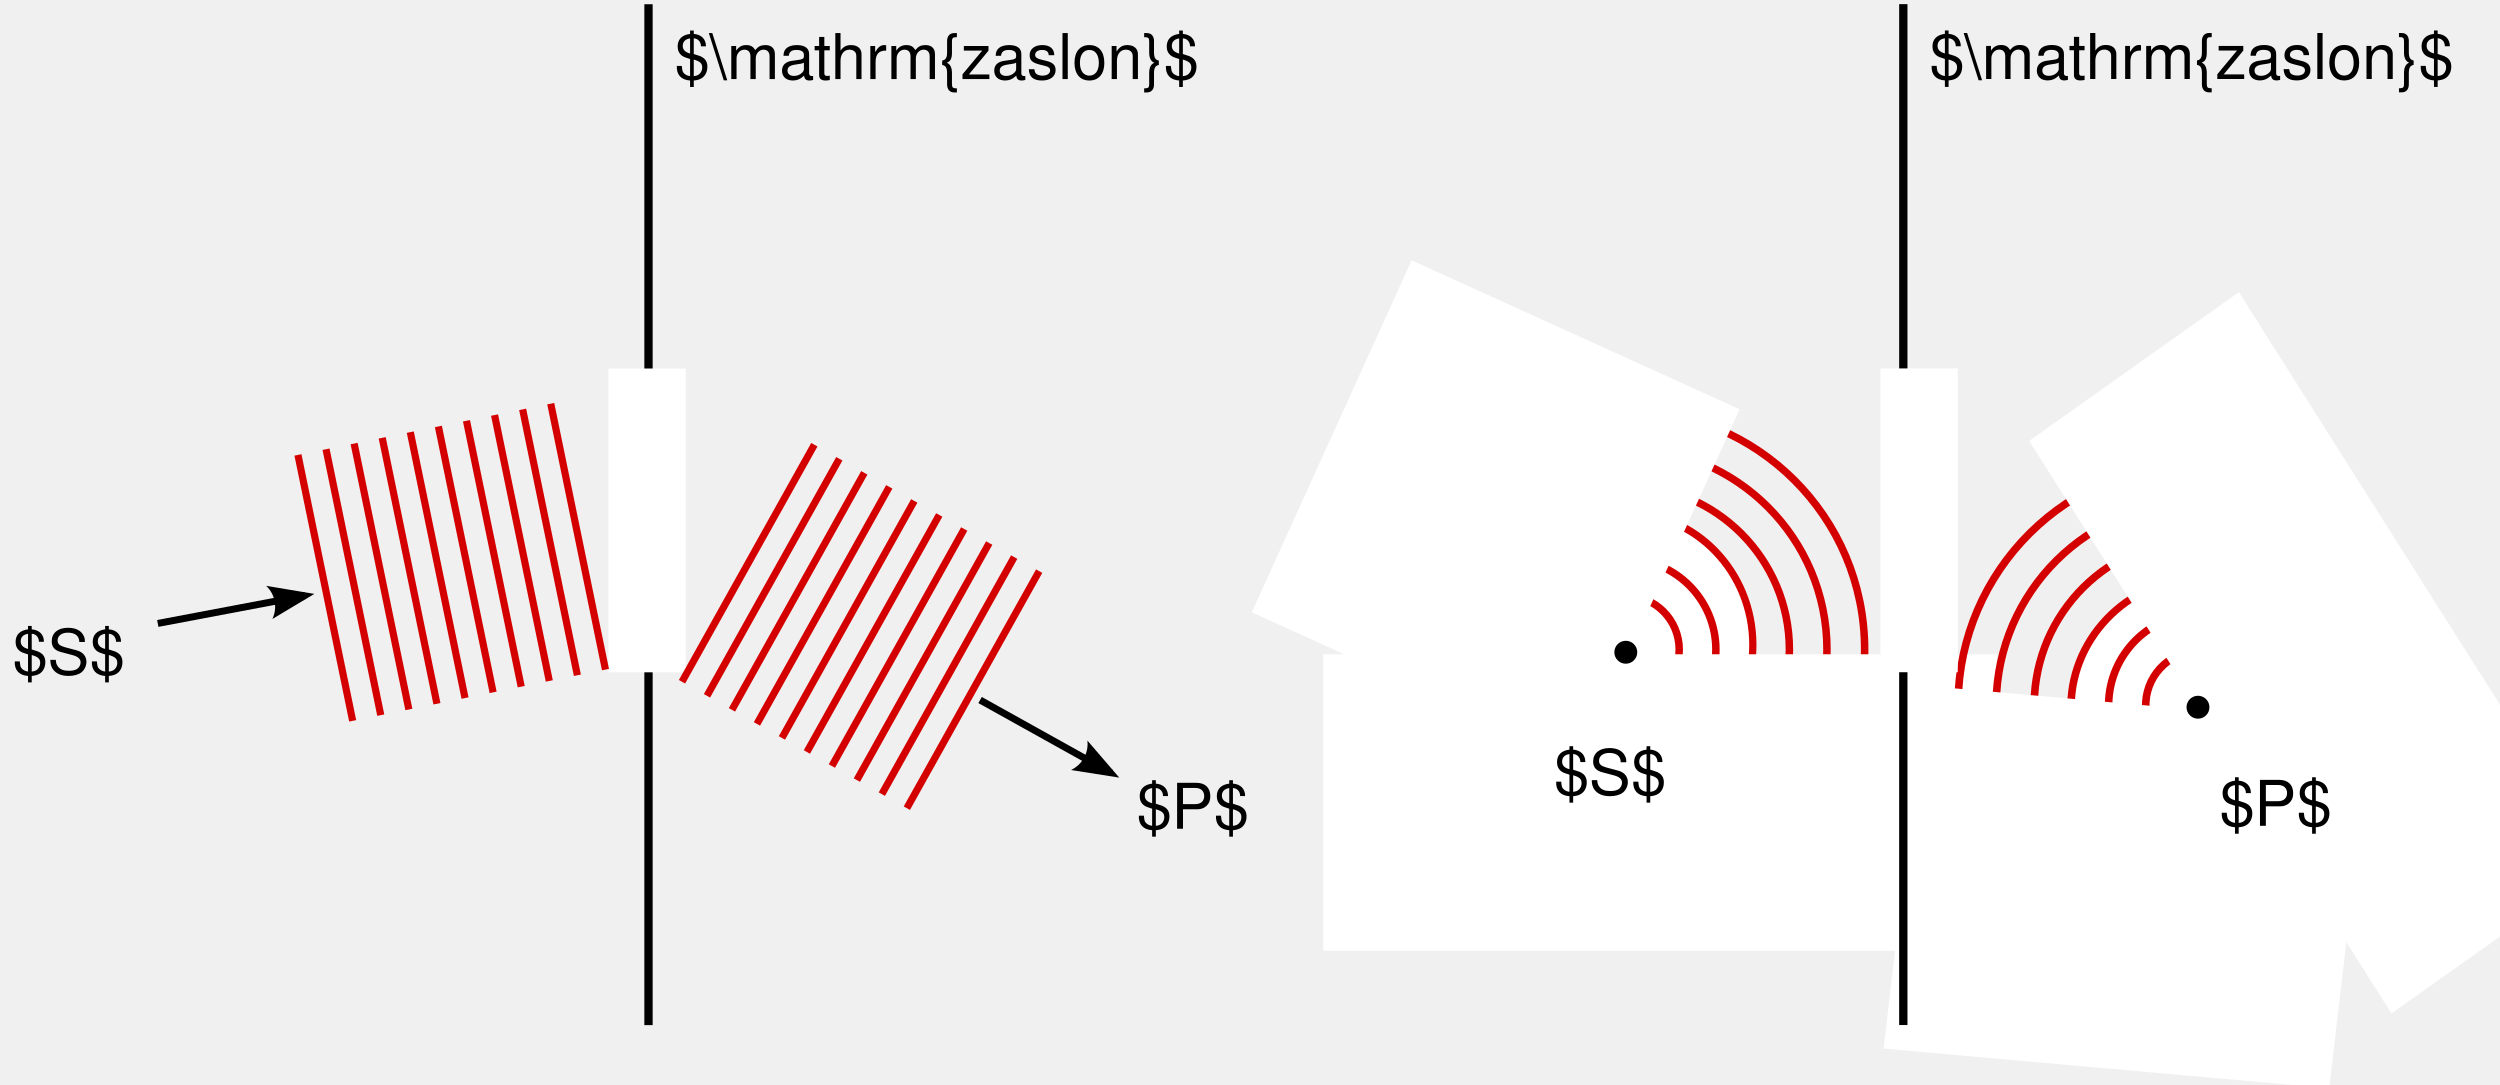
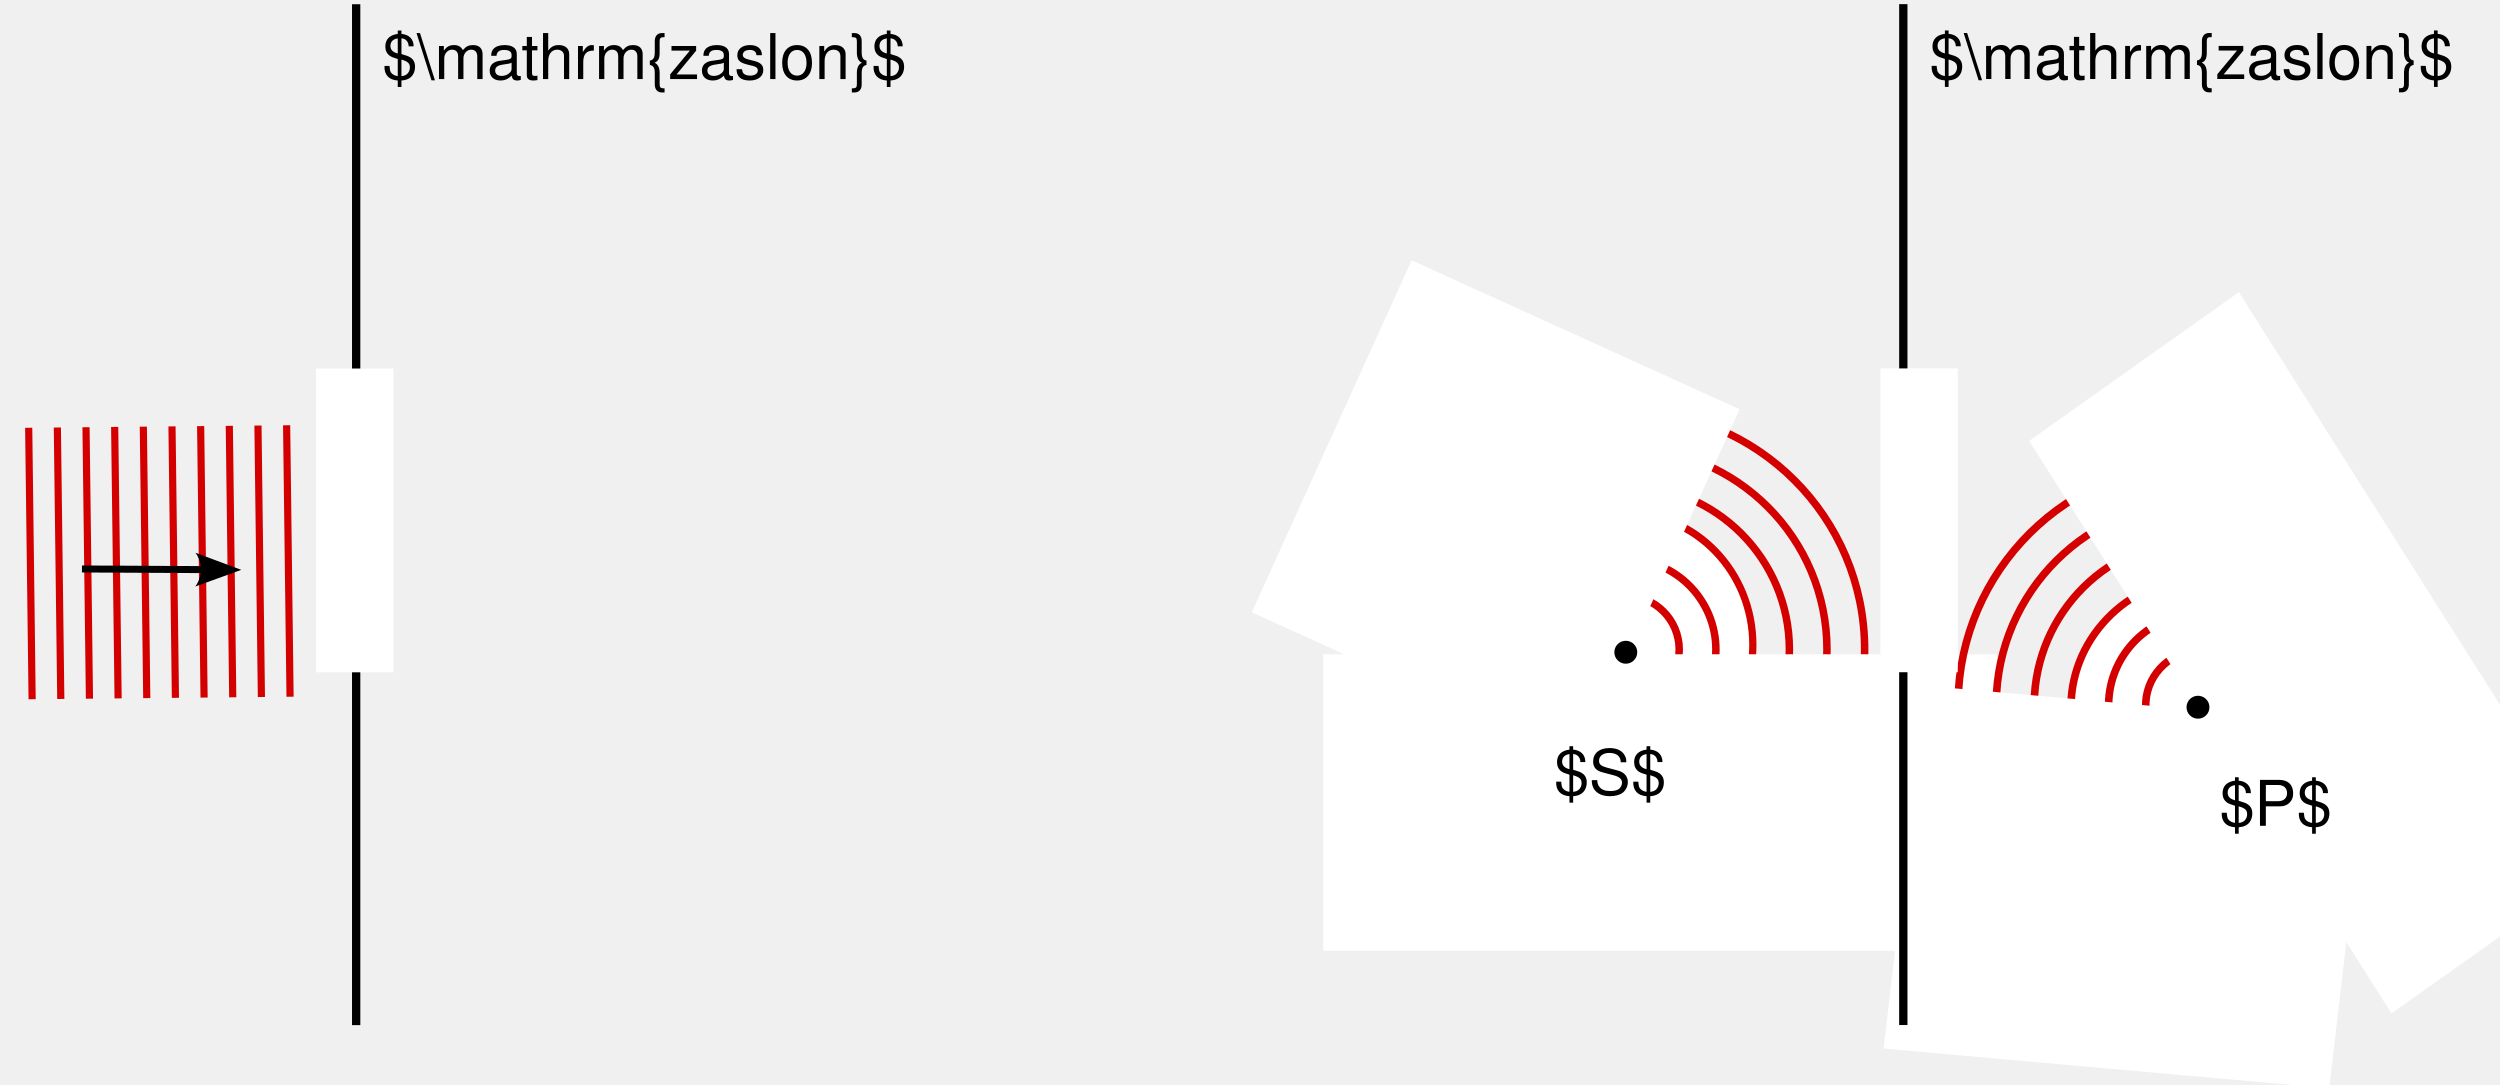
<svg xmlns="http://www.w3.org/2000/svg" id="svg4570" version="1.1" width="872.3" height="378.502" xml:space="preserve">
  <defs id="defs4574">
    <marker orient="auto" refY="0" refX="0" id="Arrow1Mstart" style="overflow:visible">
      <path id="path5368" d="M 0,0 5,-5 -12.5,0 5,5 0,0 z" style="fill-rule:evenodd;stroke:#000000;stroke-width:1pt" transform="matrix(0.4,0,0,0.4,4,0)" />
    </marker>
    <marker orient="auto" refY="0" refX="0" id="Arrow2Mstart" style="overflow:visible">
      <path id="path5386" style="fill-rule:evenodd;stroke-width:0.625;stroke-linejoin:round" d="M 8.719,4.034 -2.207,0.016 8.719,-4.002 c -1.745,2.372 -1.735,5.617 -6e-7,8.035 z" transform="scale(0.6,0.6)" />
    </marker>
    <marker style="overflow:visible" id="Arrow1Sstart" refX="0" refY="0" orient="auto">
      <path transform="matrix(0.2,0,0,0.2,1.2,0)" style="fill-rule:evenodd;stroke:#000000;stroke-width:1pt" d="M 0,0 5,-5 -12.5,0 5,5 0,0 z" id="path4118" />
    </marker>
    <marker style="overflow:visible" id="Arrow1Mend" refX="0" refY="0" orient="auto">
      <path transform="matrix(-0.4,0,0,-0.4,-4,0)" style="fill-rule:evenodd;stroke:#000000;stroke-width:1pt" d="M 0,0 5,-5 -12.5,0 5,5 0,0 z" id="path4115" />
    </marker>
    <marker style="overflow:visible" id="Arrow1Menda" refX="0" refY="0" orient="auto">
      <path transform="matrix(-0.4,0,0,-0.4,-4,0)" style="fill:#800000;fill-rule:evenodd;stroke:#800000;stroke-width:1pt" d="M 0,0 5,-5 -12.5,0 5,5 0,0 z" id="path5472" />
    </marker>
    <marker style="overflow:visible" id="Arrow1Menda-1" refX="0" refY="0" orient="auto">
      <path transform="matrix(-0.4,0,0,-0.4,-4,0)" style="fill:#800000;fill-rule:evenodd;stroke:#800000;stroke-width:1pt" d="M 0,0 5,-5 -12.5,0 5,5 0,0 z" id="path5472-6" />
    </marker>
    <marker style="overflow:visible" id="Arrow1Menda-6" refX="0" refY="0" orient="auto">
      <path transform="matrix(-0.4,0,0,-0.4,-4,0)" style="fill:#800000;fill-rule:evenodd;stroke:#800000;stroke-width:1pt" d="M 0,0 5,-5 -12.5,0 5,5 0,0 z" id="path5472-5" />
    </marker>
    <marker style="overflow:visible" id="marker3227" refX="0" refY="0" orient="auto">
      <path transform="matrix(-0.4,0,0,-0.4,-4,0)" style="fill:#800000;fill-rule:evenodd;stroke:#800000;stroke-width:1pt" d="M 0,0 5,-5 -12.5,0 5,5 0,0 z" id="path3229" />
    </marker>
    <marker style="overflow:visible" id="Arrow1Menda-8" refX="0" refY="0" orient="auto">
      <path transform="matrix(-0.4,0,0,-0.4,-4,0)" style="fill:#800000;fill-rule:evenodd;stroke:#800000;stroke-width:1pt" d="M 0,0 5,-5 -12.5,0 5,5 0,0 z" id="path5472-8" />
    </marker>
    <marker style="overflow:visible" id="marker3262" refX="0" refY="0" orient="auto">
      <path transform="matrix(-0.4,0,0,-0.4,-4,0)" style="fill:#800000;fill-rule:evenodd;stroke:#800000;stroke-width:1pt" d="M 0,0 5,-5 -12.5,0 5,5 0,0 z" id="path3264" />
    </marker>
    <marker style="overflow:visible" id="Arrow1Menda-19" refX="0" refY="0" orient="auto">
      <path transform="matrix(-0.4,0,0,-0.4,-4,0)" style="fill:#800000;fill-rule:evenodd;stroke:#800000;stroke-width:1pt" d="M 0,0 5,-5 -12.5,0 5,5 0,0 z" id="path5472-7" />
    </marker>
    <marker style="overflow:visible" id="marker3297" refX="0" refY="0" orient="auto">
      <path transform="matrix(-0.4,0,0,-0.4,-4,0)" style="fill:#800000;fill-rule:evenodd;stroke:#800000;stroke-width:1pt" d="M 0,0 5,-5 -12.5,0 5,5 0,0 z" id="path3299" />
    </marker>
    <marker style="overflow:visible" id="Arrow1Menda-2" refX="0" refY="0" orient="auto">
      <path transform="matrix(-0.4,0,0,-0.4,-4,0)" style="fill:#800000;fill-rule:evenodd;stroke:#800000;stroke-width:1pt" d="M 0,0 5,-5 -12.5,0 5,5 0,0 z" id="path5472-3" />
    </marker>
    <marker style="overflow:visible" id="marker4295" refX="0" refY="0" orient="auto">
      <path transform="matrix(-0.4,0,0,-0.4,-4,0)" style="fill:#800000;fill-rule:evenodd;stroke:#800000;stroke-width:1pt" d="M 0,0 5,-5 -12.5,0 5,5 0,0 z" id="path4297" />
    </marker>
    <marker style="overflow:visible" id="marker4299" refX="0" refY="0" orient="auto">
      <path transform="matrix(-0.4,0,0,-0.4,-4,0)" style="fill:#800000;fill-rule:evenodd;stroke:#800000;stroke-width:1pt" d="M 0,0 5,-5 -12.5,0 5,5 0,0 z" id="path4301" />
    </marker>
    <marker style="overflow:visible" id="marker4303" refX="0" refY="0" orient="auto">
      <path transform="matrix(-0.4,0,0,-0.4,-4,0)" style="fill:#800000;fill-rule:evenodd;stroke:#800000;stroke-width:1pt" d="M 0,0 5,-5 -12.5,0 5,5 0,0 z" id="path4305" />
    </marker>
    <marker style="overflow:visible" id="marker4307" refX="0" refY="0" orient="auto">
      <path transform="matrix(-0.4,0,0,-0.4,-4,0)" style="fill:#800000;fill-rule:evenodd;stroke:#800000;stroke-width:1pt" d="M 0,0 5,-5 -12.5,0 5,5 0,0 z" id="path4309" />
    </marker>
    <marker style="overflow:visible" id="marker4311" refX="0" refY="0" orient="auto">
      <path transform="matrix(-0.4,0,0,-0.4,-4,0)" style="fill:#800000;fill-rule:evenodd;stroke:#800000;stroke-width:1pt" d="M 0,0 5,-5 -12.5,0 5,5 0,0 z" id="path4313" />
    </marker>
    <marker style="overflow:visible" id="marker4315" refX="0" refY="0" orient="auto">
      <path transform="matrix(-0.4,0,0,-0.4,-4,0)" style="fill:#800000;fill-rule:evenodd;stroke:#800000;stroke-width:1pt" d="M 0,0 5,-5 -12.5,0 5,5 0,0 z" id="path4317" />
    </marker>
    <marker style="overflow:visible" id="marker4319" refX="0" refY="0" orient="auto">
      <path transform="matrix(-0.4,0,0,-0.4,-4,0)" style="fill:#800000;fill-rule:evenodd;stroke:#800000;stroke-width:1pt" d="M 0,0 5,-5 -12.5,0 5,5 0,0 z" id="path4321" />
    </marker>
    <marker orient="auto" refY="0" refX="0" id="Arrow2Mstart-4" style="overflow:visible">
      <path id="path5386-3" style="fill-rule:evenodd;stroke-width:0.625;stroke-linejoin:round" d="M 8.719,4.034 -2.207,0.016 8.719,-4.002 c -1.745,2.372 -1.735,5.617 -6e-7,8.035 z" transform="scale(0.6,0.6)" />
    </marker>
    <marker orient="auto" refY="0" refX="0" id="Arrow2Mstart-5" style="overflow:visible">
      <path id="path5386-8" style="fill-rule:evenodd;stroke-width:0.625;stroke-linejoin:round" d="M 8.719,4.034 -2.207,0.016 8.719,-4.002 c -1.745,2.372 -1.735,5.617 -6e-7,8.035 z" transform="scale(0.6,0.6)" />
    </marker>
    <marker style="overflow:visible" id="Arrow1Menda-9" refX="0" refY="0" orient="auto">
      <path transform="matrix(-0.4,0,0,-0.4,-4,0)" style="fill:#800000;fill-rule:evenodd;stroke:#800000;stroke-width:1pt" d="M 0,0 5,-5 -12.5,0 5,5 0,0 z" id="path5472-36" />
    </marker>
    <marker style="overflow:visible" id="Arrow1Menda-3" refX="0" refY="0" orient="auto">
      <path transform="matrix(-0.4,0,0,-0.4,-4,0)" style="fill:#800000;fill-rule:evenodd;stroke:#800000;stroke-width:1pt" d="M 0,0 5,-5 -12.5,0 5,5 0,0 z" id="path5472-75" />
    </marker>
    <marker orient="auto" refY="0" refX="0" id="Arrow2Mstart-8" style="overflow:visible">
      <path id="path5386-36" style="fill-rule:evenodd;stroke-width:0.625;stroke-linejoin:round" d="M 8.719,4.034 -2.207,0.016 8.719,-4.002 c -1.745,2.372 -1.735,5.617 -6e-7,8.035 z" transform="scale(0.6,0.6)" />
    </marker>
    <marker style="overflow:visible" id="Arrow1Menda-16" refX="0" refY="0" orient="auto">
      <path transform="matrix(-0.4,0,0,-0.4,-4,0)" style="fill:#800000;fill-rule:evenodd;stroke:#800000;stroke-width:1pt" d="M 0,0 5,-5 -12.5,0 5,5 0,0 z" id="path5472-2" />
    </marker>
    <marker style="overflow:visible" id="marker8345" refX="0" refY="0" orient="auto">
      <path transform="matrix(-0.4,0,0,-0.4,-4,0)" style="fill:#800000;fill-rule:evenodd;stroke:#800000;stroke-width:1pt" d="M 0,0 5,-5 -12.5,0 5,5 0,0 z" id="path8347" />
    </marker>
    <marker orient="auto" refY="0" refX="0" id="Arrow2Mstart-9" style="overflow:visible">
      <path id="path5386-32" style="fill-rule:evenodd;stroke-width:0.625;stroke-linejoin:round" d="M 8.719,4.034 -2.207,0.016 8.719,-4.002 c -1.745,2.372 -1.735,5.617 -6e-7,8.035 z" transform="scale(0.6,0.6)" />
    </marker>
    <marker orient="auto" refY="0" refX="0" id="marker8351" style="overflow:visible">
      <path id="path8353" style="fill-rule:evenodd;stroke-width:0.625;stroke-linejoin:round" d="M 8.719,4.034 -2.207,0.016 8.719,-4.002 c -1.745,2.372 -1.735,5.617 -6e-7,8.035 z" transform="scale(0.6,0.6)" />
    </marker>
    <marker orient="auto" refY="0" refX="0" id="Arrow2Mstart-5-4" style="overflow:visible">
      <path id="path5386-8-6" style="fill-rule:evenodd;stroke-width:0.625;stroke-linejoin:round" d="M 8.719,4.034 -2.207,0.016 8.719,-4.002 c -1.745,2.372 -1.735,5.617 -6e-7,8.035 z" transform="scale(0.6,0.6)" />
    </marker>
    <marker style="overflow:visible" id="marker8357" refX="0" refY="0" orient="auto">
      <path transform="matrix(-0.4,0,0,-0.4,-4,0)" style="fill:#800000;fill-rule:evenodd;stroke:#800000;stroke-width:1pt" d="M 0,0 5,-5 -12.5,0 5,5 0,0 z" id="path8359" />
    </marker>
    <marker orient="auto" refY="0" refX="0" id="Arrow2Mstart-5-9" style="overflow:visible">
      <path id="path5386-8-8" style="fill-rule:evenodd;stroke-width:0.625;stroke-linejoin:round" d="M 8.719,4.034 -2.207,0.016 8.719,-4.002 c -1.745,2.372 -1.735,5.617 -6e-7,8.035 z" transform="scale(0.6,0.6)" />
    </marker>
    <marker orient="auto" refY="0" refX="0" id="Arrow2Mstart-99" style="overflow:visible">
      <path id="path5386-0" style="fill-rule:evenodd;stroke-width:0.625;stroke-linejoin:round" d="M 8.719,4.034 -2.207,0.016 8.719,-4.002 c -1.745,2.372 -1.735,5.617 -6e-7,8.035 z" transform="scale(0.6,0.6)" />
    </marker>
    <marker orient="auto" refY="0" refX="0" id="Arrow2Mstart-93" style="overflow:visible">
      <path id="path5386-4" style="fill-rule:evenodd;stroke-width:0.625;stroke-linejoin:round" d="M 8.719,4.034 -2.207,0.016 8.719,-4.002 c -1.745,2.372 -1.735,5.617 -6e-7,8.035 z" transform="scale(0.6,0.6)" />
    </marker>
    <marker orient="auto" refY="0" refX="0" id="marker4737" style="overflow:visible">
      <path id="path4739" style="fill-rule:evenodd;stroke-width:0.625;stroke-linejoin:round" d="M 8.719,4.034 -2.207,0.016 8.719,-4.002 c -1.745,2.372 -1.735,5.617 -6e-7,8.035 z" transform="scale(0.6,0.6)" />
    </marker>
  </defs>
  <g transform="matrix(1.25,0,0,-1.25,-51.85092,666.8609)" id="g4578">
    <flowRoot xml:space="preserve" id="flowRoot4054" style="font-size:40px;font-style:normal;font-weight:normal;line-height:125%;letter-spacing:0px;word-spacing:0px;fill:#000000;fill-opacity:1;stroke:none;font-family:Sans">
      <flowRegion id="flowRegion4056">
        <rect id="rect4058" width="216.753" height="90.741" x="-110.942" y="-20.56" />
      </flowRegion>
      <flowPara id="flowPara4060" />
    </flowRoot>
    <text xml:space="preserve" style="font-size:40px;font-style:normal;font-weight:normal;line-height:125%;letter-spacing:0px;word-spacing:0px;fill:#000000;fill-opacity:1;stroke:none;font-family:Sans" x="49.699" y="97.115" id="text4404" transform="matrix(0.8,0,0,-0.8,0,42.8061)">
      <tspan id="tspan4406" x="49.699" y="97.115" />
    </text>
    <flowRoot xml:space="preserve" id="flowRoot8113" style="font-size:40px;font-style:normal;font-weight:normal;line-height:125%;letter-spacing:0px;word-spacing:0px;fill:#000000;fill-opacity:1;stroke:none;font-family:Sans">
      <flowRegion id="flowRegion8115">
        <rect id="rect8117" width="86.321" height="78.648" x="120.849" y="-298.01" />
      </flowRegion>
      <flowPara id="flowPara8119" />
    </flowRoot>
    <flowRoot xml:space="preserve" id="flowRoot8298" style="font-size:40px;font-style:normal;font-weight:normal;line-height:125%;letter-spacing:0px;word-spacing:0px;fill:#000000;fill-opacity:1;stroke:none;font-family:Sans">
      <flowRegion id="flowRegion8300">
        <rect id="rect8302" width="571.045" height="165.481" x="217.024" y="-6.174" />
      </flowRegion>
      <flowPara id="flowPara8304" />
    </flowRoot>
    <text xml:space="preserve" style="font-size:22px;font-style:italic;font-variant:normal;font-weight:normal;font-stretch:normal;line-height:125%;letter-spacing:0px;word-spacing:0px;fill:#000000;fill-opacity:1;stroke:none;font-family:Nimbus Sans L;-inkscape-font-specification:Sans Italic" x="295.695" y="-334.423" id="text3187" transform="matrix(0.8,0,0,-0.8,0,42.8061)">
      <tspan id="tspan3189" x="295.695" y="-334.423" style="font-style:italic;font-variant:normal;font-weight:normal;font-stretch:normal;font-family:msbm10;-inkscape-font-specification:msbm10 Italic" />
    </text>
-     <path style="fill:none;stroke:#000000;stroke-width:1.954;stroke-linecap:butt;stroke-linejoin:miter;stroke-miterlimit:4;stroke-opacity:1;stroke-dasharray:none;marker-start:url(#Arrow2Mstart);marker-end:none" d="m 351.653,317.705 -36.596,20.383" id="path6056-0-60" />
-     <path style="fill:none;stroke:#000000;stroke-width:2.315;stroke-linecap:butt;stroke-linejoin:miter;stroke-miterlimit:4;stroke-opacity:1;stroke-dasharray:none" d="m 222.5,532.306 0,-284.968" id="path3395" />
-     <rect style="fill:#ffffff;fill-opacity:1;stroke:none" id="rect4359" width="21.6" height="84.8" x="211.3" y="-430.622" transform="scale(1,-1)" />
-     <g id="g4513" transform="matrix(0.9800493,0.1987544,-0.1987544,0.9800493,9.834895,-50.23279)" style="fill:none;stroke:#d40000;stroke-opacity:1;stroke-width:2;stroke-miterlimit:4;stroke-dasharray:none">
-       <path id="path4361-8-1-5" d="m 227.3,424.803 0.221,-75.78" style="fill:none;stroke:#d40000;stroke-width:2;stroke-linecap:butt;stroke-linejoin:miter;stroke-miterlimit:4;stroke-opacity:1;stroke-dasharray:none" />
-       <path id="path4361-8-1-5-1" d="m 235.3,424.803 0.221,-75.78" style="fill:none;stroke:#d40000;stroke-width:2;stroke-linecap:butt;stroke-linejoin:miter;stroke-miterlimit:4;stroke-opacity:1;stroke-dasharray:none" />
-       <g id="g4502" style="fill:none;stroke:#d40000;stroke-opacity:1;stroke-width:2;stroke-miterlimit:4;stroke-dasharray:none">
-         <path style="fill:none;stroke:#d40000;stroke-width:2;stroke-linecap:butt;stroke-linejoin:miter;stroke-miterlimit:4;stroke-opacity:1;stroke-dasharray:none" d="m 203.3,424.803 0.221,-75.78" id="path4361" />
-         <path style="fill:none;stroke:#d40000;stroke-width:2;stroke-linecap:butt;stroke-linejoin:miter;stroke-miterlimit:4;stroke-opacity:1;stroke-dasharray:none" d="m 211.3,424.803 0.221,-75.78" id="path4361-8" />
-         <g id="g4494" style="fill:none;stroke:#d40000;stroke-opacity:1;stroke-width:2;stroke-miterlimit:4;stroke-dasharray:none">
-           <path id="path4361-8-1" d="m 219.3,424.803 0.221,-75.78" style="fill:none;stroke:#d40000;stroke-width:2;stroke-linecap:butt;stroke-linejoin:miter;stroke-miterlimit:4;stroke-opacity:1;stroke-dasharray:none" />
-           <path id="path4361-9" d="m 243.3,424.803 0.221,-75.78" style="fill:none;stroke:#d40000;stroke-width:2;stroke-linecap:butt;stroke-linejoin:miter;stroke-miterlimit:4;stroke-opacity:1;stroke-dasharray:none" />
-           <path id="path4361-8-8" d="m 251.3,424.803 0.221,-75.78" style="fill:none;stroke:#d40000;stroke-width:2;stroke-linecap:butt;stroke-linejoin:miter;stroke-miterlimit:4;stroke-opacity:1;stroke-dasharray:none" />
-           <path id="path4361-8-1-0" d="m 259.3,424.803 0.221,-75.78" style="fill:none;stroke:#d40000;stroke-width:2;stroke-linecap:butt;stroke-linejoin:miter;stroke-miterlimit:4;stroke-opacity:1;stroke-dasharray:none" />
-           <path id="path4361-8-1-5-5" d="m 267.3,424.803 0.221,-75.78" style="fill:none;stroke:#d40000;stroke-width:2;stroke-linecap:butt;stroke-linejoin:miter;stroke-miterlimit:4;stroke-opacity:1;stroke-dasharray:none" />
-           <path id="path4361-8-1-5-1-0" d="m 275.3,424.803 0.221,-75.78" style="fill:none;stroke:#d40000;stroke-width:2;stroke-linecap:butt;stroke-linejoin:miter;stroke-miterlimit:4;stroke-opacity:1;stroke-dasharray:none" />
+     <path style="fill:none;stroke:#000000;stroke-width:2.315;stroke-linecap:butt;stroke-linejoin:miter;stroke-miterlimit:4;stroke-dasharray:none;stroke-opacity:1" d="m 140.9,532.306 0,-284.968" id="path3395" />
+     <rect style="fill:#ffffff;fill-opacity:1;stroke:none" id="rect4359" width="21.6" height="84.8" x="129.7" y="-430.622" transform="scale(1,-1)" />
+     <g id="g4513" transform="matrix(0.9999527,0.00972138,-0.00972138,0.9999527,-149.6694,-12.67724)" style="fill:none;stroke:#d40000;stroke-width:2;stroke-miterlimit:4;stroke-dasharray:none;stroke-opacity:1">
+       <path id="path4361-8-1-5" d="m 227.3,424.803 0.221,-75.78" style="fill:none;stroke:#d40000;stroke-width:2;stroke-linecap:butt;stroke-linejoin:miter;stroke-miterlimit:4;stroke-dasharray:none;stroke-opacity:1" />
+       <path id="path4361-8-1-5-1" d="m 235.3,424.803 0.221,-75.78" style="fill:none;stroke:#d40000;stroke-width:2;stroke-linecap:butt;stroke-linejoin:miter;stroke-miterlimit:4;stroke-dasharray:none;stroke-opacity:1" />
+       <g id="g4502" style="fill:none;stroke:#d40000;stroke-width:2;stroke-miterlimit:4;stroke-dasharray:none;stroke-opacity:1">
+         <path style="fill:none;stroke:#d40000;stroke-width:2;stroke-linecap:butt;stroke-linejoin:miter;stroke-miterlimit:4;stroke-dasharray:none;stroke-opacity:1" d="m 203.3,424.803 0.221,-75.78" id="path4361" />
+         <path style="fill:none;stroke:#d40000;stroke-width:2;stroke-linecap:butt;stroke-linejoin:miter;stroke-miterlimit:4;stroke-dasharray:none;stroke-opacity:1" d="m 211.3,424.803 0.221,-75.78" id="path4361-8" />
+         <g id="g4494" style="fill:none;stroke:#d40000;stroke-width:2;stroke-miterlimit:4;stroke-dasharray:none;stroke-opacity:1">
+           <path id="path4361-8-1" d="m 219.3,424.803 0.221,-75.78" style="fill:none;stroke:#d40000;stroke-width:2;stroke-linecap:butt;stroke-linejoin:miter;stroke-miterlimit:4;stroke-dasharray:none;stroke-opacity:1" />
+           <path id="path4361-9" d="m 243.3,424.803 0.221,-75.78" style="fill:none;stroke:#d40000;stroke-width:2;stroke-linecap:butt;stroke-linejoin:miter;stroke-miterlimit:4;stroke-dasharray:none;stroke-opacity:1" />
+           <path id="path4361-8-8" d="m 251.3,424.803 0.221,-75.78" style="fill:none;stroke:#d40000;stroke-width:2;stroke-linecap:butt;stroke-linejoin:miter;stroke-miterlimit:4;stroke-dasharray:none;stroke-opacity:1" />
+           <path id="path4361-8-1-0" d="m 259.3,424.803 0.221,-75.78" style="fill:none;stroke:#d40000;stroke-width:2;stroke-linecap:butt;stroke-linejoin:miter;stroke-miterlimit:4;stroke-dasharray:none;stroke-opacity:1" />
+           <path id="path4361-8-1-5-5" d="m 267.3,424.803 0.221,-75.78" style="fill:none;stroke:#d40000;stroke-width:2;stroke-linecap:butt;stroke-linejoin:miter;stroke-miterlimit:4;stroke-dasharray:none;stroke-opacity:1" />
+           <path id="path4361-8-1-5-1-0" d="m 275.3,424.803 0.221,-75.78" style="fill:none;stroke:#d40000;stroke-width:2;stroke-linecap:butt;stroke-linejoin:miter;stroke-miterlimit:4;stroke-dasharray:none;stroke-opacity:1" />
        </g>
      </g>
    </g>
-     <g id="g4513-0" transform="matrix(0.8716959,-0.4900473,0.4900473,0.8716959,-116.5984,138.6746)" style="stroke:#d40000;stroke-opacity:1;stroke-width:2;stroke-miterlimit:4;stroke-dasharray:none">
-       <path id="path4361-8-1-5-4" d="m 227.3,424.803 0.221,-75.78" style="fill:none;stroke:#d40000;stroke-width:2;stroke-linecap:butt;stroke-linejoin:miter;stroke-miterlimit:4;stroke-opacity:1;stroke-dasharray:none" />
-       <path id="path4361-8-1-5-1-7" d="m 235.3,424.803 0.221,-75.78" style="fill:none;stroke:#d40000;stroke-width:2;stroke-linecap:butt;stroke-linejoin:miter;stroke-miterlimit:4;stroke-opacity:1;stroke-dasharray:none" />
-       <g id="g4502-7" style="stroke:#d40000;stroke-opacity:1;stroke-width:2;stroke-miterlimit:4;stroke-dasharray:none">
-         <path style="fill:none;stroke:#d40000;stroke-width:2;stroke-linecap:butt;stroke-linejoin:miter;stroke-miterlimit:4;stroke-opacity:1;stroke-dasharray:none" d="m 203.3,424.803 0.221,-75.78" id="path4361-4" />
-         <path style="fill:none;stroke:#d40000;stroke-width:2;stroke-linecap:butt;stroke-linejoin:miter;stroke-miterlimit:4;stroke-opacity:1;stroke-dasharray:none" d="m 211.3,424.803 0.221,-75.78" id="path4361-8-18" />
-         <g id="g4494-0" style="stroke:#d40000;stroke-opacity:1;stroke-width:2;stroke-miterlimit:4;stroke-dasharray:none">
-           <path id="path4361-8-1-9" d="m 219.3,424.803 0.221,-75.78" style="fill:none;stroke:#d40000;stroke-width:2;stroke-linecap:butt;stroke-linejoin:miter;stroke-miterlimit:4;stroke-opacity:1;stroke-dasharray:none" />
-           <path id="path4361-9-6" d="m 243.3,424.803 0.221,-75.78" style="fill:none;stroke:#d40000;stroke-width:2;stroke-linecap:butt;stroke-linejoin:miter;stroke-miterlimit:4;stroke-opacity:1;stroke-dasharray:none" />
-           <path id="path4361-8-8-1" d="m 251.3,424.803 0.221,-75.78" style="fill:none;stroke:#d40000;stroke-width:2;stroke-linecap:butt;stroke-linejoin:miter;stroke-miterlimit:4;stroke-opacity:1;stroke-dasharray:none" />
-           <path id="path4361-8-1-0-2" d="m 259.3,424.803 0.221,-75.78" style="fill:none;stroke:#d40000;stroke-width:2;stroke-linecap:butt;stroke-linejoin:miter;stroke-miterlimit:4;stroke-opacity:1;stroke-dasharray:none" />
-           <path id="path4361-8-1-5-5-4" d="m 267.3,424.803 0.221,-75.78" style="fill:none;stroke:#d40000;stroke-width:2;stroke-linecap:butt;stroke-linejoin:miter;stroke-miterlimit:4;stroke-opacity:1;stroke-dasharray:none" />
-           <path id="path4361-8-1-5-1-0-9" d="m 275.3,424.803 0.221,-75.78" style="fill:none;stroke:#d40000;stroke-width:2;stroke-linecap:butt;stroke-linejoin:miter;stroke-miterlimit:4;stroke-opacity:1;stroke-dasharray:none" />
-         </g>
-       </g>
-     </g>
-     <text xml:space="preserve" style="font-size:17.6px;font-style:normal;font-variant:normal;font-weight:normal;font-stretch:normal;line-height:125%;letter-spacing:0px;word-spacing:0px;fill:#000000;fill-opacity:1;stroke:none;font-family:Nimbus Sans L;-inkscape-font-specification:Sans" x="229.7" y="-511.422" id="text4611" transform="scale(1,-1)">
-       <tspan id="tspan4613" x="229.7" y="-511.422">$\mathrm{zaslon}$</tspan>
+     <text xml:space="preserve" style="font-style:normal;font-variant:normal;font-weight:normal;font-stretch:normal;font-size:17.6px;line-height:125%;font-family:'Nimbus Sans L';-inkscape-font-specification:Sans;letter-spacing:0px;word-spacing:0px;fill:#000000;fill-opacity:1;stroke:none" x="148.1" y="-511.422" id="text4611" transform="scale(1,-1)">
+       <tspan id="tspan4613" x="148.1" y="-511.422">$\mathrm{zaslon}$</tspan>
    </text>
-     <path style="fill:none;stroke:#000000;stroke-width:1.954;stroke-linecap:butt;stroke-linejoin:miter;stroke-miterlimit:4;stroke-opacity:1;stroke-dasharray:none;marker-start:url(#Arrow2Mstart);marker-end:none" d="M 126.682,367.253 85.523,359.465" id="path6056-0-60-7" />
-     <text xml:space="preserve" style="font-size:17.6px;font-style:normal;font-variant:normal;font-weight:normal;font-stretch:normal;line-height:125%;letter-spacing:0px;word-spacing:0px;fill:#000000;fill-opacity:1;stroke:none;font-family:Nimbus Sans L;-inkscape-font-specification:Sans" x="44.9" y="-345.222" id="text4641" transform="scale(1,-1)">
-       <tspan id="tspan4643" x="44.9" y="-345.222">$S$</tspan>
-     </text>
-     <text xml:space="preserve" style="font-size:17.6px;font-style:normal;font-variant:normal;font-weight:normal;font-stretch:normal;line-height:125%;letter-spacing:0px;word-spacing:0px;fill:#000000;fill-opacity:1;stroke:none;font-family:Nimbus Sans L;-inkscape-font-specification:Sans" x="358.675" y="-302.155" id="text4641-1" transform="scale(1,-1)">
-       <tspan id="tspan4643-5" x="358.675" y="-302.155">$P$</tspan>
-     </text>
-     <path style="fill:#ffffff;fill-opacity:1;stroke:#d40000;stroke-width:2;stroke-linecap:round;stroke-linejoin:miter;stroke-miterlimit:4;stroke-opacity:1;stroke-dasharray:none;stroke-dashoffset:0" id="path4945" d="m 769,246.035 c 0,19.468 -15.782,35.25 -35.25,35.25 -19.468,0 -35.25,-15.782 -35.25,-35.25 0,-19.468 15.782,-35.25 35.25,-35.25 19.468,0 35.25,15.782 35.25,35.25 z" transform="matrix(1.010878,0,0,-1.048023,-246.6051,611.3062)" />
-     <path style="fill:#ffffff;fill-opacity:1;stroke:#d40000;stroke-width:2.917;stroke-linecap:round;stroke-linejoin:miter;stroke-miterlimit:4;stroke-opacity:1;stroke-dasharray:none;stroke-dashoffset:0" id="path4945-3" d="m 769,246.035 c 0,19.468 -15.782,35.25 -35.25,35.25 -19.468,0 -35.25,-15.782 -35.25,-35.25 0,-19.468 15.782,-35.25 35.25,-35.25 19.468,0 35.25,15.782 35.25,35.25 z" transform="matrix(0.7182899,0,0,-0.7182899,-31.91891,528.871)" />
-     <path style="fill:#ffffff;fill-opacity:1;stroke:#d40000;stroke-width:4.894;stroke-linecap:round;stroke-linejoin:miter;stroke-miterlimit:4;stroke-opacity:1;stroke-dasharray:none;stroke-dashoffset:0" id="path4945-3-5" d="m 769,246.035 c 0,19.468 -15.782,35.25 -35.25,35.25 -19.468,0 -35.25,-15.782 -35.25,-35.25 0,-19.468 15.782,-35.25 35.25,-35.25 19.468,0 35.25,15.782 35.25,35.25 z" transform="matrix(0.4280388,0,0,-0.4280388,181.0529,457.4591)" />
-     <path style="fill:none;stroke:#d40000;stroke-width:1.611;stroke-linecap:round;stroke-linejoin:miter;stroke-miterlimit:4;stroke-opacity:1;stroke-dasharray:none;stroke-dashoffset:0" id="path4945-9" d="m 769,246.035 c 0,19.468 -15.782,35.25 -35.25,35.25 -19.468,0 -35.25,-15.782 -35.25,-35.25 0,-19.468 15.782,-35.25 35.25,-35.25 19.468,0 35.25,15.782 35.25,35.25 z" transform="matrix(1.300353,0,0,-1.300353,-459.0073,672.0788)" />
-     <path style="fill:none;stroke:#d40000;stroke-width:1.311;stroke-linecap:round;stroke-linejoin:miter;stroke-miterlimit:4;stroke-opacity:1;stroke-dasharray:none;stroke-dashoffset:0" id="path4945-9-7" d="m 769,246.035 c 0,19.468 -15.782,35.25 -35.25,35.25 -19.468,0 -35.25,-15.782 -35.25,-35.25 0,-19.468 15.782,-35.25 35.25,-35.25 19.468,0 35.25,15.782 35.25,35.25 z" transform="matrix(1.597891,0,0,-1.597891,-677.3259,745.2835)" />
-     <path style="fill:none;stroke:#d40000;stroke-width:1.105;stroke-linecap:round;stroke-linejoin:miter;stroke-miterlimit:4;stroke-opacity:1;stroke-dasharray:none;stroke-dashoffset:0" id="path4945-9-7-1" d="m 769,246.035 c 0,19.468 -15.782,35.25 -35.25,35.25 -19.468,0 -35.25,-15.782 -35.25,-35.25 0,-19.468 15.782,-35.25 35.25,-35.25 19.468,0 35.25,15.782 35.25,35.25 z" transform="matrix(1.896305,0,0,-1.896305,-896.2877,818.704)" />
+     <path style="fill:none;stroke:#000000;stroke-width:1.954;stroke-linecap:butt;stroke-linejoin:miter;stroke-miterlimit:4;stroke-dasharray:none;stroke-opacity:1;marker-start:url(#Arrow2Mstart);marker-end:none" d="m 106.247,374.451 -41.889,0.215" id="path6056-0-60-7" />
+     <path style="fill:#ffffff;fill-opacity:1;stroke:#d40000;stroke-width:2;stroke-linecap:round;stroke-linejoin:miter;stroke-miterlimit:4;stroke-opacity:1;stroke-dasharray:none;stroke-dashoffset:0" id="path4945" d="m 769,246.035 a 35.25,35.25 0 0 1 -35.25,35.25 35.25,35.25 0 0 1 -35.25,-35.25 35.25,35.25 0 0 1 35.25,-35.25 35.25,35.25 0 0 1 35.25,35.25 z" transform="matrix(1.010878,0,0,-1.048023,-246.6051,611.3062)" />
+     <path style="fill:#ffffff;fill-opacity:1;stroke:#d40000;stroke-width:2.917;stroke-linecap:round;stroke-linejoin:miter;stroke-miterlimit:4;stroke-opacity:1;stroke-dasharray:none;stroke-dashoffset:0" id="path4945-3" d="m 769,246.035 a 35.25,35.25 0 0 1 -35.25,35.25 35.25,35.25 0 0 1 -35.25,-35.25 35.25,35.25 0 0 1 35.25,-35.25 35.25,35.25 0 0 1 35.25,35.25 z" transform="matrix(0.7182899,0,0,-0.7182899,-31.91891,528.871)" />
+     <path style="fill:#ffffff;fill-opacity:1;stroke:#d40000;stroke-width:4.894;stroke-linecap:round;stroke-linejoin:miter;stroke-miterlimit:4;stroke-opacity:1;stroke-dasharray:none;stroke-dashoffset:0" id="path4945-3-5" d="m 769,246.035 a 35.25,35.25 0 0 1 -35.25,35.25 35.25,35.25 0 0 1 -35.25,-35.25 35.25,35.25 0 0 1 35.25,-35.25 35.25,35.25 0 0 1 35.25,35.25 z" transform="matrix(0.4280388,0,0,-0.4280388,181.0529,457.4591)" />
+     <path style="fill:none;stroke:#d40000;stroke-width:1.611;stroke-linecap:round;stroke-linejoin:miter;stroke-miterlimit:4;stroke-opacity:1;stroke-dasharray:none;stroke-dashoffset:0" id="path4945-9" d="m 769,246.035 a 35.25,35.25 0 0 1 -35.25,35.25 35.25,35.25 0 0 1 -35.25,-35.25 35.25,35.25 0 0 1 35.25,-35.25 35.25,35.25 0 0 1 35.25,35.25 z" transform="matrix(1.300353,0,0,-1.300353,-459.0073,672.0788)" />
+     <path style="fill:none;stroke:#d40000;stroke-width:1.311;stroke-linecap:round;stroke-linejoin:miter;stroke-miterlimit:4;stroke-opacity:1;stroke-dasharray:none;stroke-dashoffset:0" id="path4945-9-7" d="m 769,246.035 a 35.25,35.25 0 0 1 -35.25,35.25 35.25,35.25 0 0 1 -35.25,-35.25 35.25,35.25 0 0 1 35.25,-35.25 35.25,35.25 0 0 1 35.25,35.25 z" transform="matrix(1.597891,0,0,-1.597891,-677.3259,745.2835)" />
+     <path style="fill:none;stroke:#d40000;stroke-width:1.105;stroke-linecap:round;stroke-linejoin:miter;stroke-miterlimit:4;stroke-opacity:1;stroke-dasharray:none;stroke-dashoffset:0" id="path4945-9-7-1" d="m 769,246.035 a 35.25,35.25 0 0 1 -35.25,35.25 35.25,35.25 0 0 1 -35.25,-35.25 35.25,35.25 0 0 1 35.25,-35.25 35.25,35.25 0 0 1 35.25,35.25 z" transform="matrix(1.896305,0,0,-1.896305,-896.2877,818.704)" />
    <rect style="fill:#ffffff;fill-opacity:1;stroke:none" id="rect5045" width="188.027" height="82.753" x="410.844" y="-350.858" transform="scale(1,-1)" />
    <rect style="fill:#ffffff;fill-opacity:1;stroke:none" id="rect5047" width="100.561" height="107.893" x="206.018" y="-599.645" transform="matrix(0.9105247,-0.4134548,-0.4134548,-0.9105247,0,0)" />
    <text xml:space="preserve" style="font-size:17.6px;font-style:normal;font-variant:normal;font-weight:normal;font-stretch:normal;line-height:125%;letter-spacing:0px;word-spacing:0px;fill:#000000;fill-opacity:1;stroke:none;font-family:Nimbus Sans L;-inkscape-font-specification:Sans" x="579.965" y="-511.447" id="text4611-8" transform="scale(1,-1)">
      <tspan id="tspan4613-6" x="579.965" y="-511.447">$\mathrm{zaslon}$</tspan>
    </text>
    <text xml:space="preserve" style="font-size:17.6px;font-style:normal;font-variant:normal;font-weight:normal;font-stretch:normal;line-height:125%;letter-spacing:0px;word-spacing:0px;fill:#000000;fill-opacity:1;stroke:none;font-family:Nimbus Sans L;-inkscape-font-specification:Sans" x="475.165" y="-311.647" id="text4641-3" transform="scale(1,-1)">
      <tspan id="tspan4643-8" x="475.165" y="-311.647">$S$</tspan>
    </text>
-     <path style="fill:#000000;fill-opacity:1;stroke:none" id="path5071" d="m 530,130.785 c 0,2.209 -1.791,4 -4,4 -2.209,0 -4,-1.791 -4,-4 0,-2.209 1.791,-4 4,-4 2.209,0 4,1.791 4,4 z" transform="matrix(0.8,0,0,-0.8,74.49993,456.0502)" />
-     <path style="fill:#ffffff;fill-opacity:1;stroke:#d40000;stroke-width:2;stroke-linecap:round;stroke-linejoin:miter;stroke-miterlimit:4;stroke-opacity:1;stroke-dasharray:none;stroke-dashoffset:0" id="path4945-7" d="m 769,246.035 c 0,19.468 -15.782,35.25 -35.25,35.25 -19.468,0 -35.25,-15.782 -35.25,-35.25 0,-19.468 15.782,-35.25 35.25,-35.25 19.468,0 35.25,15.782 35.25,35.25 z" transform="matrix(-0.1422119,1.013071,1.050298,0.1474376,502.8708,-443.1952)" />
-     <path style="fill:#ffffff;fill-opacity:1;stroke:#d40000;stroke-width:2.917;stroke-linecap:round;stroke-linejoin:miter;stroke-miterlimit:4;stroke-opacity:1;stroke-dasharray:none;stroke-dashoffset:0" id="path4945-3-0" d="m 769,246.035 c 0,19.468 -15.782,35.25 -35.25,35.25 -19.468,0 -35.25,-15.782 -35.25,-35.25 0,-19.468 15.782,-35.25 35.25,-35.25 19.468,0 35.25,15.782 35.25,35.25 z" transform="matrix(-0.1010502,0.7198489,0.7198489,0.1010502,552.737,-216.446)" />
-     <path style="fill:#ffffff;fill-opacity:1;stroke:#d40000;stroke-width:4.894;stroke-linecap:round;stroke-linejoin:miter;stroke-miterlimit:4;stroke-opacity:1;stroke-dasharray:none;stroke-dashoffset:0" id="path4945-3-5-3" d="m 769,246.035 c 0,19.468 -15.782,35.25 -35.25,35.25 -19.468,0 -35.25,-15.782 -35.25,-35.25 0,-19.468 15.782,-35.25 35.25,-35.25 19.468,0 35.25,15.782 35.25,35.25 z" transform="matrix(-0.06021718,0.4289678,0.4289679,0.06021718,594.3427,7.034363)" />
-     <path style="fill:none;stroke:#d40000;stroke-width:1.611;stroke-linecap:round;stroke-linejoin:miter;stroke-miterlimit:4;stroke-opacity:1;stroke-dasharray:none;stroke-dashoffset:0" id="path4945-9-2" d="m 769,246.035 c 0,19.468 -15.782,35.25 -35.25,35.25 -19.468,0 -35.25,-15.782 -35.25,-35.25 0,-19.468 15.782,-35.25 35.25,-35.25 19.468,0 35.25,15.782 35.25,35.25 z" transform="matrix(-0.1829357,1.303175,1.303175,0.1829357,469.3018,-664.608)" />
-     <path style="fill:none;stroke:#d40000;stroke-width:1.311;stroke-linecap:round;stroke-linejoin:miter;stroke-miterlimit:4;stroke-opacity:1;stroke-dasharray:none;stroke-dashoffset:0" id="path4945-9-7-7" d="m 769,246.035 c 0,19.468 -15.782,35.25 -35.25,35.25 -19.468,0 -35.25,-15.782 -35.25,-35.25 0,-19.468 15.782,-35.25 35.25,-35.25 19.468,0 35.25,15.782 35.25,35.25 z" transform="matrix(-0.2247938,1.601359,1.601359,0.2247938,426.6517,-893.6991)" />
-     <path style="fill:none;stroke:#d40000;stroke-width:1.105;stroke-linecap:round;stroke-linejoin:miter;stroke-miterlimit:4;stroke-opacity:1;stroke-dasharray:none;stroke-dashoffset:0" id="path4945-9-7-1-5" d="m 769,246.035 c 0,19.468 -15.782,35.25 -35.25,35.25 -19.468,0 -35.25,-15.782 -35.25,-35.25 0,-19.468 15.782,-35.25 35.25,-35.25 19.468,0 35.25,15.782 35.25,35.25 z" transform="matrix(-0.2667753,1.900421,1.900421,0.2667753,383.8757,-1123.465)" />
+     <path style="fill:#000000;fill-opacity:1;stroke:none" id="path5071" d="m 530,130.785 a 4,4 0 0 1 -4,4 4,4 0 0 1 -4,-4 4,4 0 0 1 4,-4 4,4 0 0 1 4,4 z" transform="matrix(0.8,0,0,-0.8,74.49993,456.0502)" />
+     <path style="fill:#ffffff;fill-opacity:1;stroke:#d40000;stroke-width:2;stroke-linecap:round;stroke-linejoin:miter;stroke-miterlimit:4;stroke-opacity:1;stroke-dasharray:none;stroke-dashoffset:0" id="path4945-7" d="m 769,246.035 a 35.25,35.25 0 0 1 -35.25,35.25 35.25,35.25 0 0 1 -35.25,-35.25 35.25,35.25 0 0 1 35.25,-35.25 35.25,35.25 0 0 1 35.25,35.25 z" transform="matrix(-0.1422119,1.013071,1.050298,0.1474376,502.8708,-443.1952)" />
+     <path style="fill:#ffffff;fill-opacity:1;stroke:#d40000;stroke-width:2.917;stroke-linecap:round;stroke-linejoin:miter;stroke-miterlimit:4;stroke-opacity:1;stroke-dasharray:none;stroke-dashoffset:0" id="path4945-3-0" d="m 769,246.035 a 35.25,35.25 0 0 1 -35.25,35.25 35.25,35.25 0 0 1 -35.25,-35.25 35.25,35.25 0 0 1 35.25,-35.25 35.25,35.25 0 0 1 35.25,35.25 z" transform="matrix(-0.1010502,0.7198489,0.7198489,0.1010502,552.737,-216.446)" />
+     <path style="fill:#ffffff;fill-opacity:1;stroke:#d40000;stroke-width:4.894;stroke-linecap:round;stroke-linejoin:miter;stroke-miterlimit:4;stroke-opacity:1;stroke-dasharray:none;stroke-dashoffset:0" id="path4945-3-5-3" d="m 769,246.035 a 35.25,35.25 0 0 1 -35.25,35.25 35.25,35.25 0 0 1 -35.25,-35.25 35.25,35.25 0 0 1 35.25,-35.25 35.25,35.25 0 0 1 35.25,35.25 z" transform="matrix(-0.06021718,0.4289678,0.4289679,0.06021718,594.3427,7.034363)" />
+     <path style="fill:none;stroke:#d40000;stroke-width:1.611;stroke-linecap:round;stroke-linejoin:miter;stroke-miterlimit:4;stroke-opacity:1;stroke-dasharray:none;stroke-dashoffset:0" id="path4945-9-2" d="m 769,246.035 a 35.25,35.25 0 0 1 -35.25,35.25 35.25,35.25 0 0 1 -35.25,-35.25 35.25,35.25 0 0 1 35.25,-35.25 35.25,35.25 0 0 1 35.25,35.25 z" transform="matrix(-0.1829357,1.303175,1.303175,0.1829357,469.3018,-664.608)" />
+     <path style="fill:none;stroke:#d40000;stroke-width:1.311;stroke-linecap:round;stroke-linejoin:miter;stroke-miterlimit:4;stroke-opacity:1;stroke-dasharray:none;stroke-dashoffset:0" id="path4945-9-7-7" d="m 769,246.035 a 35.25,35.25 0 0 1 -35.25,35.25 35.25,35.25 0 0 1 -35.25,-35.25 35.25,35.25 0 0 1 35.25,-35.25 35.25,35.25 0 0 1 35.25,35.25 z" transform="matrix(-0.2247938,1.601359,1.601359,0.2247938,426.6517,-893.6991)" />
+     <path style="fill:none;stroke:#d40000;stroke-width:1.105;stroke-linecap:round;stroke-linejoin:miter;stroke-miterlimit:4;stroke-opacity:1;stroke-dasharray:none;stroke-dashoffset:0" id="path4945-9-7-1-5" d="m 769,246.035 a 35.25,35.25 0 0 1 -35.25,35.25 35.25,35.25 0 0 1 -35.25,-35.25 35.25,35.25 0 0 1 35.25,-35.25 35.25,35.25 0 0 1 35.25,35.25 z" transform="matrix(-0.2667753,1.900421,1.900421,0.2667753,383.8757,-1123.465)" />
    <rect style="fill:#ffffff;fill-opacity:1;stroke:none" id="rect5045-7" width="189.133" height="71.758" x="-206.033" y="734.173" transform="matrix(-0.5347017,0.8450409,0.8156963,0.5784804,0,0)" />
    <rect style="fill:#ffffff;fill-opacity:1;stroke:none" id="rect5047-8" width="101.93" height="124.872" x="290.285" y="535.72" transform="matrix(0.1159831,0.9932512,0.9960575,-0.08870985,0,0)" />
    <text xml:space="preserve" style="font-size:17.6px;font-style:normal;font-variant:normal;font-weight:normal;font-stretch:normal;line-height:125%;letter-spacing:0px;word-spacing:0px;fill:#000000;fill-opacity:1;stroke:none;font-family:Nimbus Sans L;-inkscape-font-specification:Sans" x="660.94" y="-302.98" id="text4641-1-4" transform="scale(1,-1)">
      <tspan id="tspan4643-5-7" x="660.94" y="-302.98">$P$</tspan>
    </text>
    <path style="fill:none;stroke:#000000;stroke-width:2.315;stroke-linecap:butt;stroke-linejoin:miter;stroke-miterlimit:4;stroke-opacity:1;stroke-dasharray:none" d="m 572.765,532.331 0,-284.968" id="path3395-2" />
    <rect style="fill:#ffffff;fill-opacity:1;stroke:none" id="rect4359-9" width="21.6" height="84.8" x="566.365" y="-430.647" transform="scale(1,-1)" />
-     <path style="fill:#000000;fill-opacity:1;stroke:none" id="path5071-5" d="m 530,130.785 c 0,2.209 -1.791,4 -4,4 -2.209,0 -4,-1.791 -4,-4 0,-2.209 1.791,-4 4,-4 2.209,0 4,1.791 4,4 z" transform="matrix(0.8,0,0,-0.8,234.2171,440.7047)" />
+     <path style="fill:#000000;fill-opacity:1;stroke:none" id="path5071-5" d="m 530,130.785 a 4,4 0 0 1 -4,4 4,4 0 0 1 -4,-4 4,4 0 0 1 4,-4 4,4 0 0 1 4,4 z" transform="matrix(0.8,0,0,-0.8,234.2171,440.7047)" />
  </g>
</svg>
